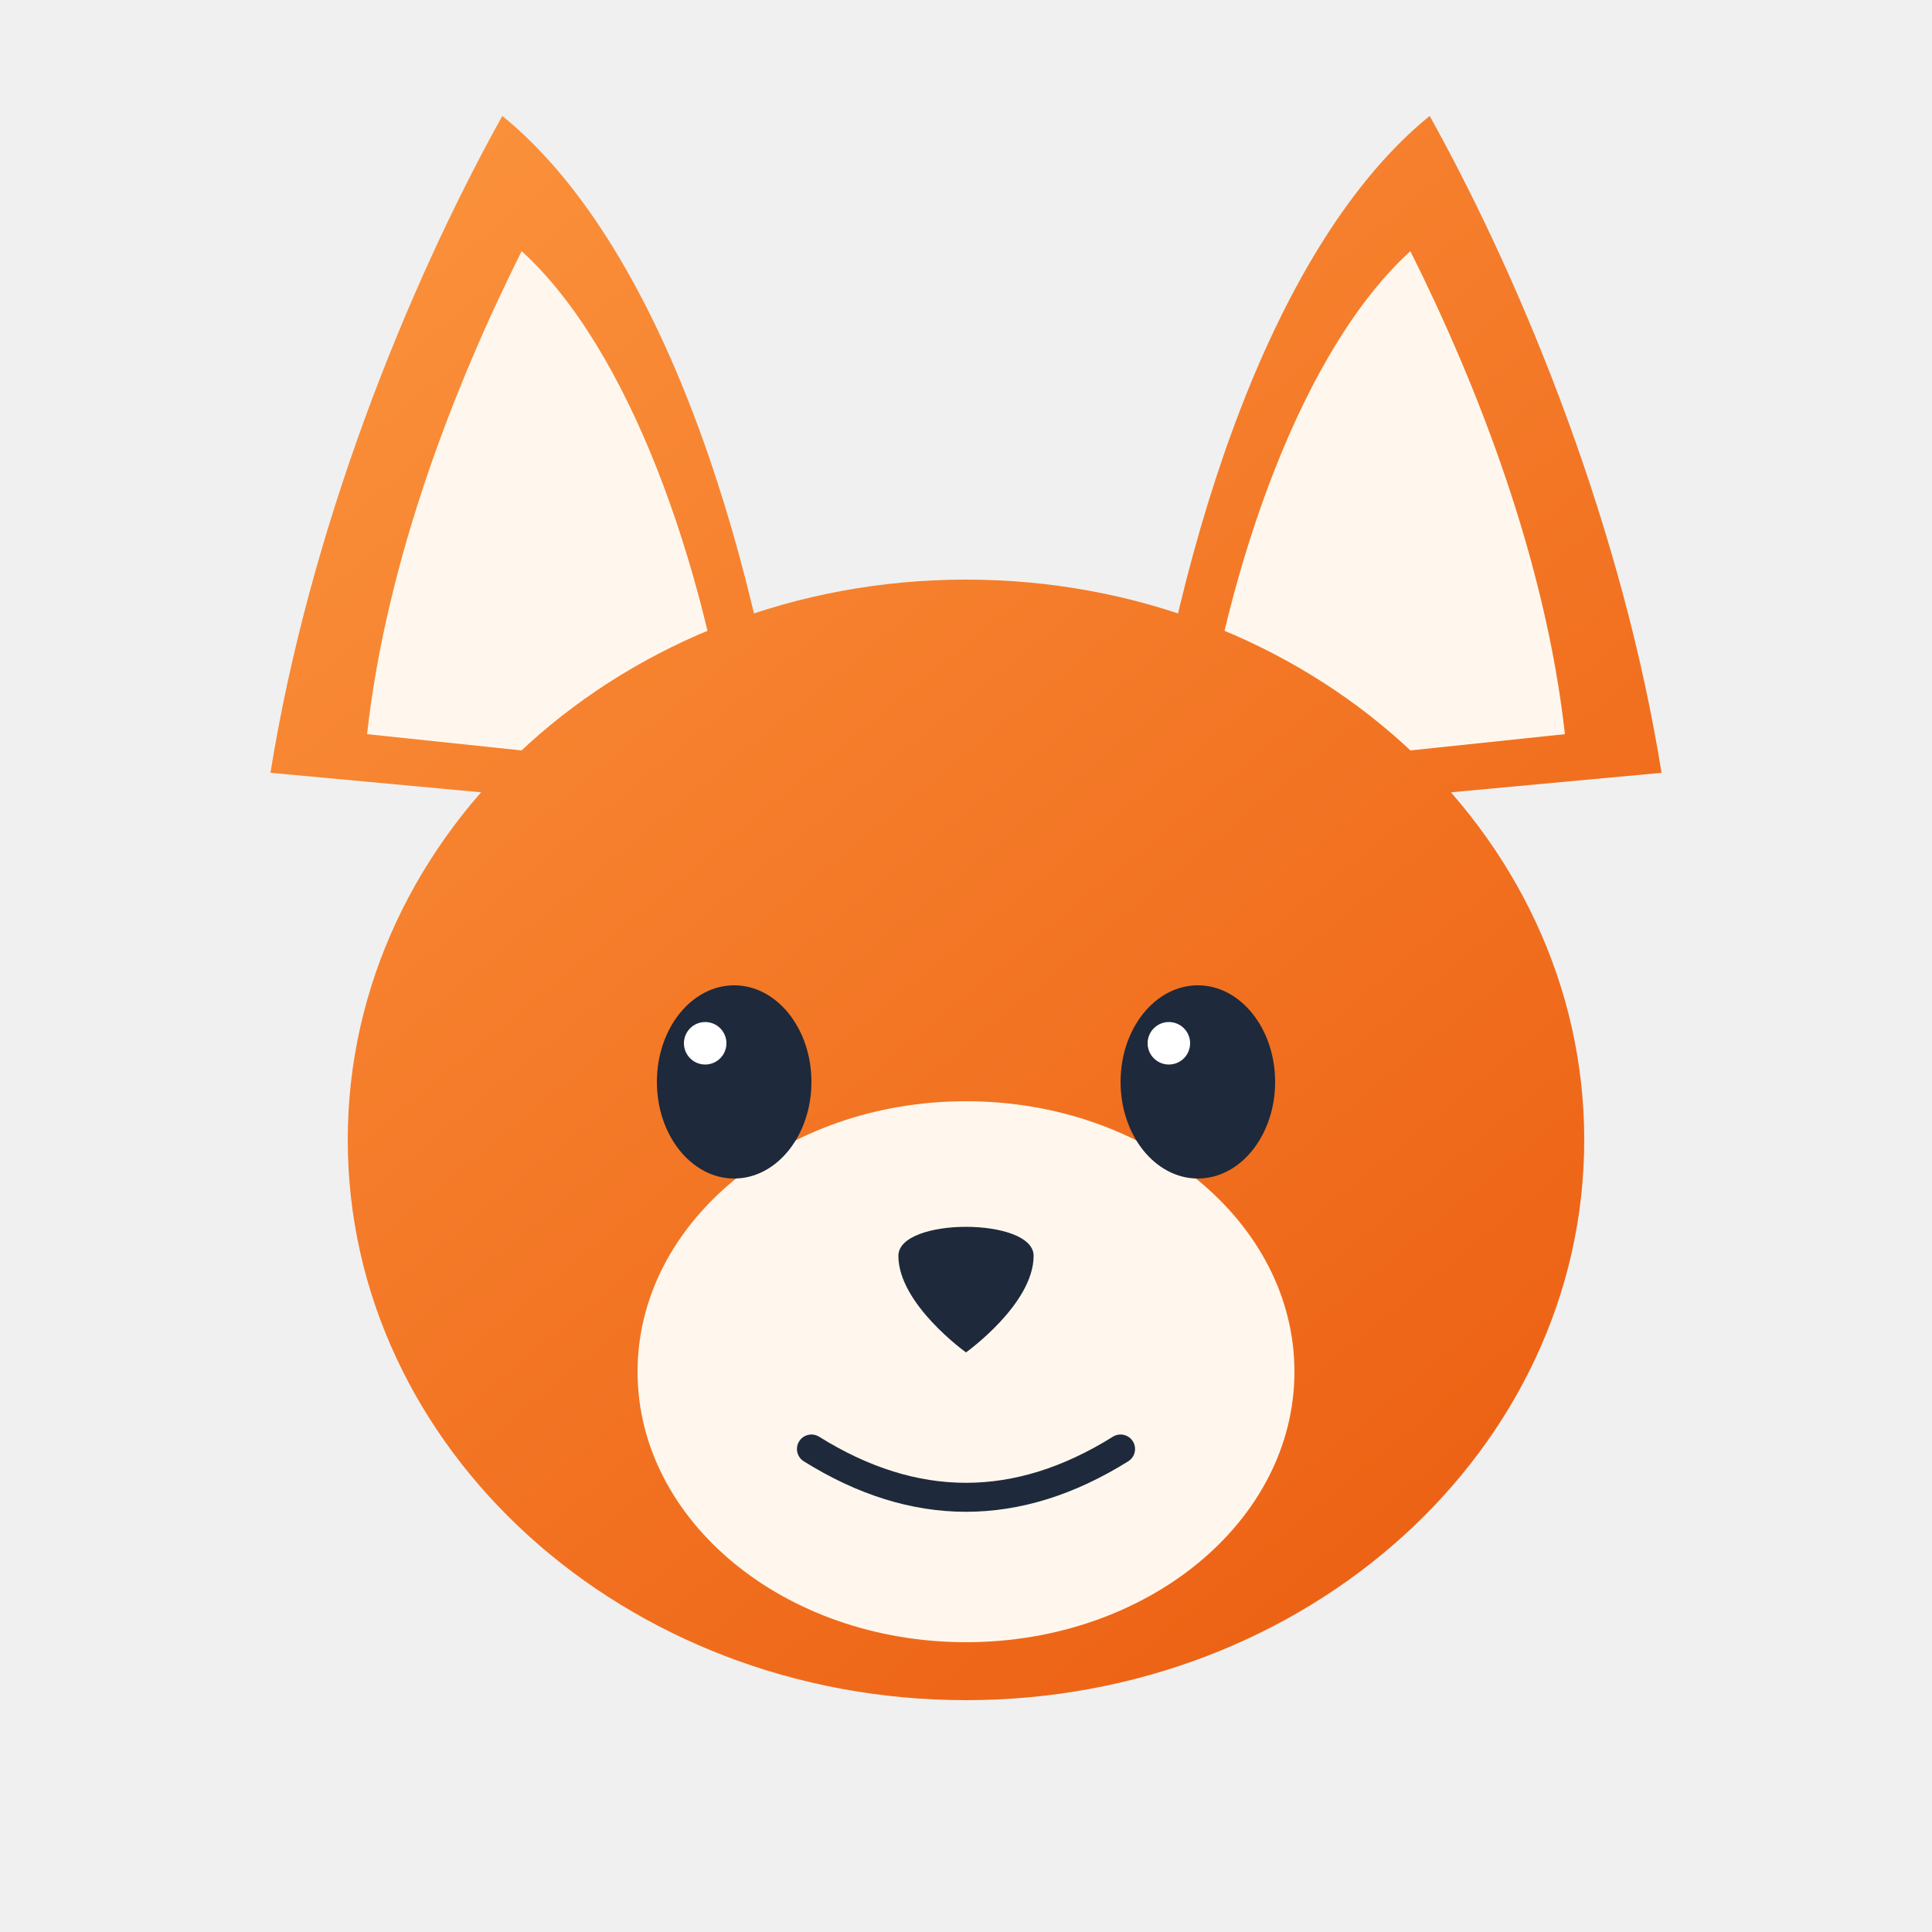
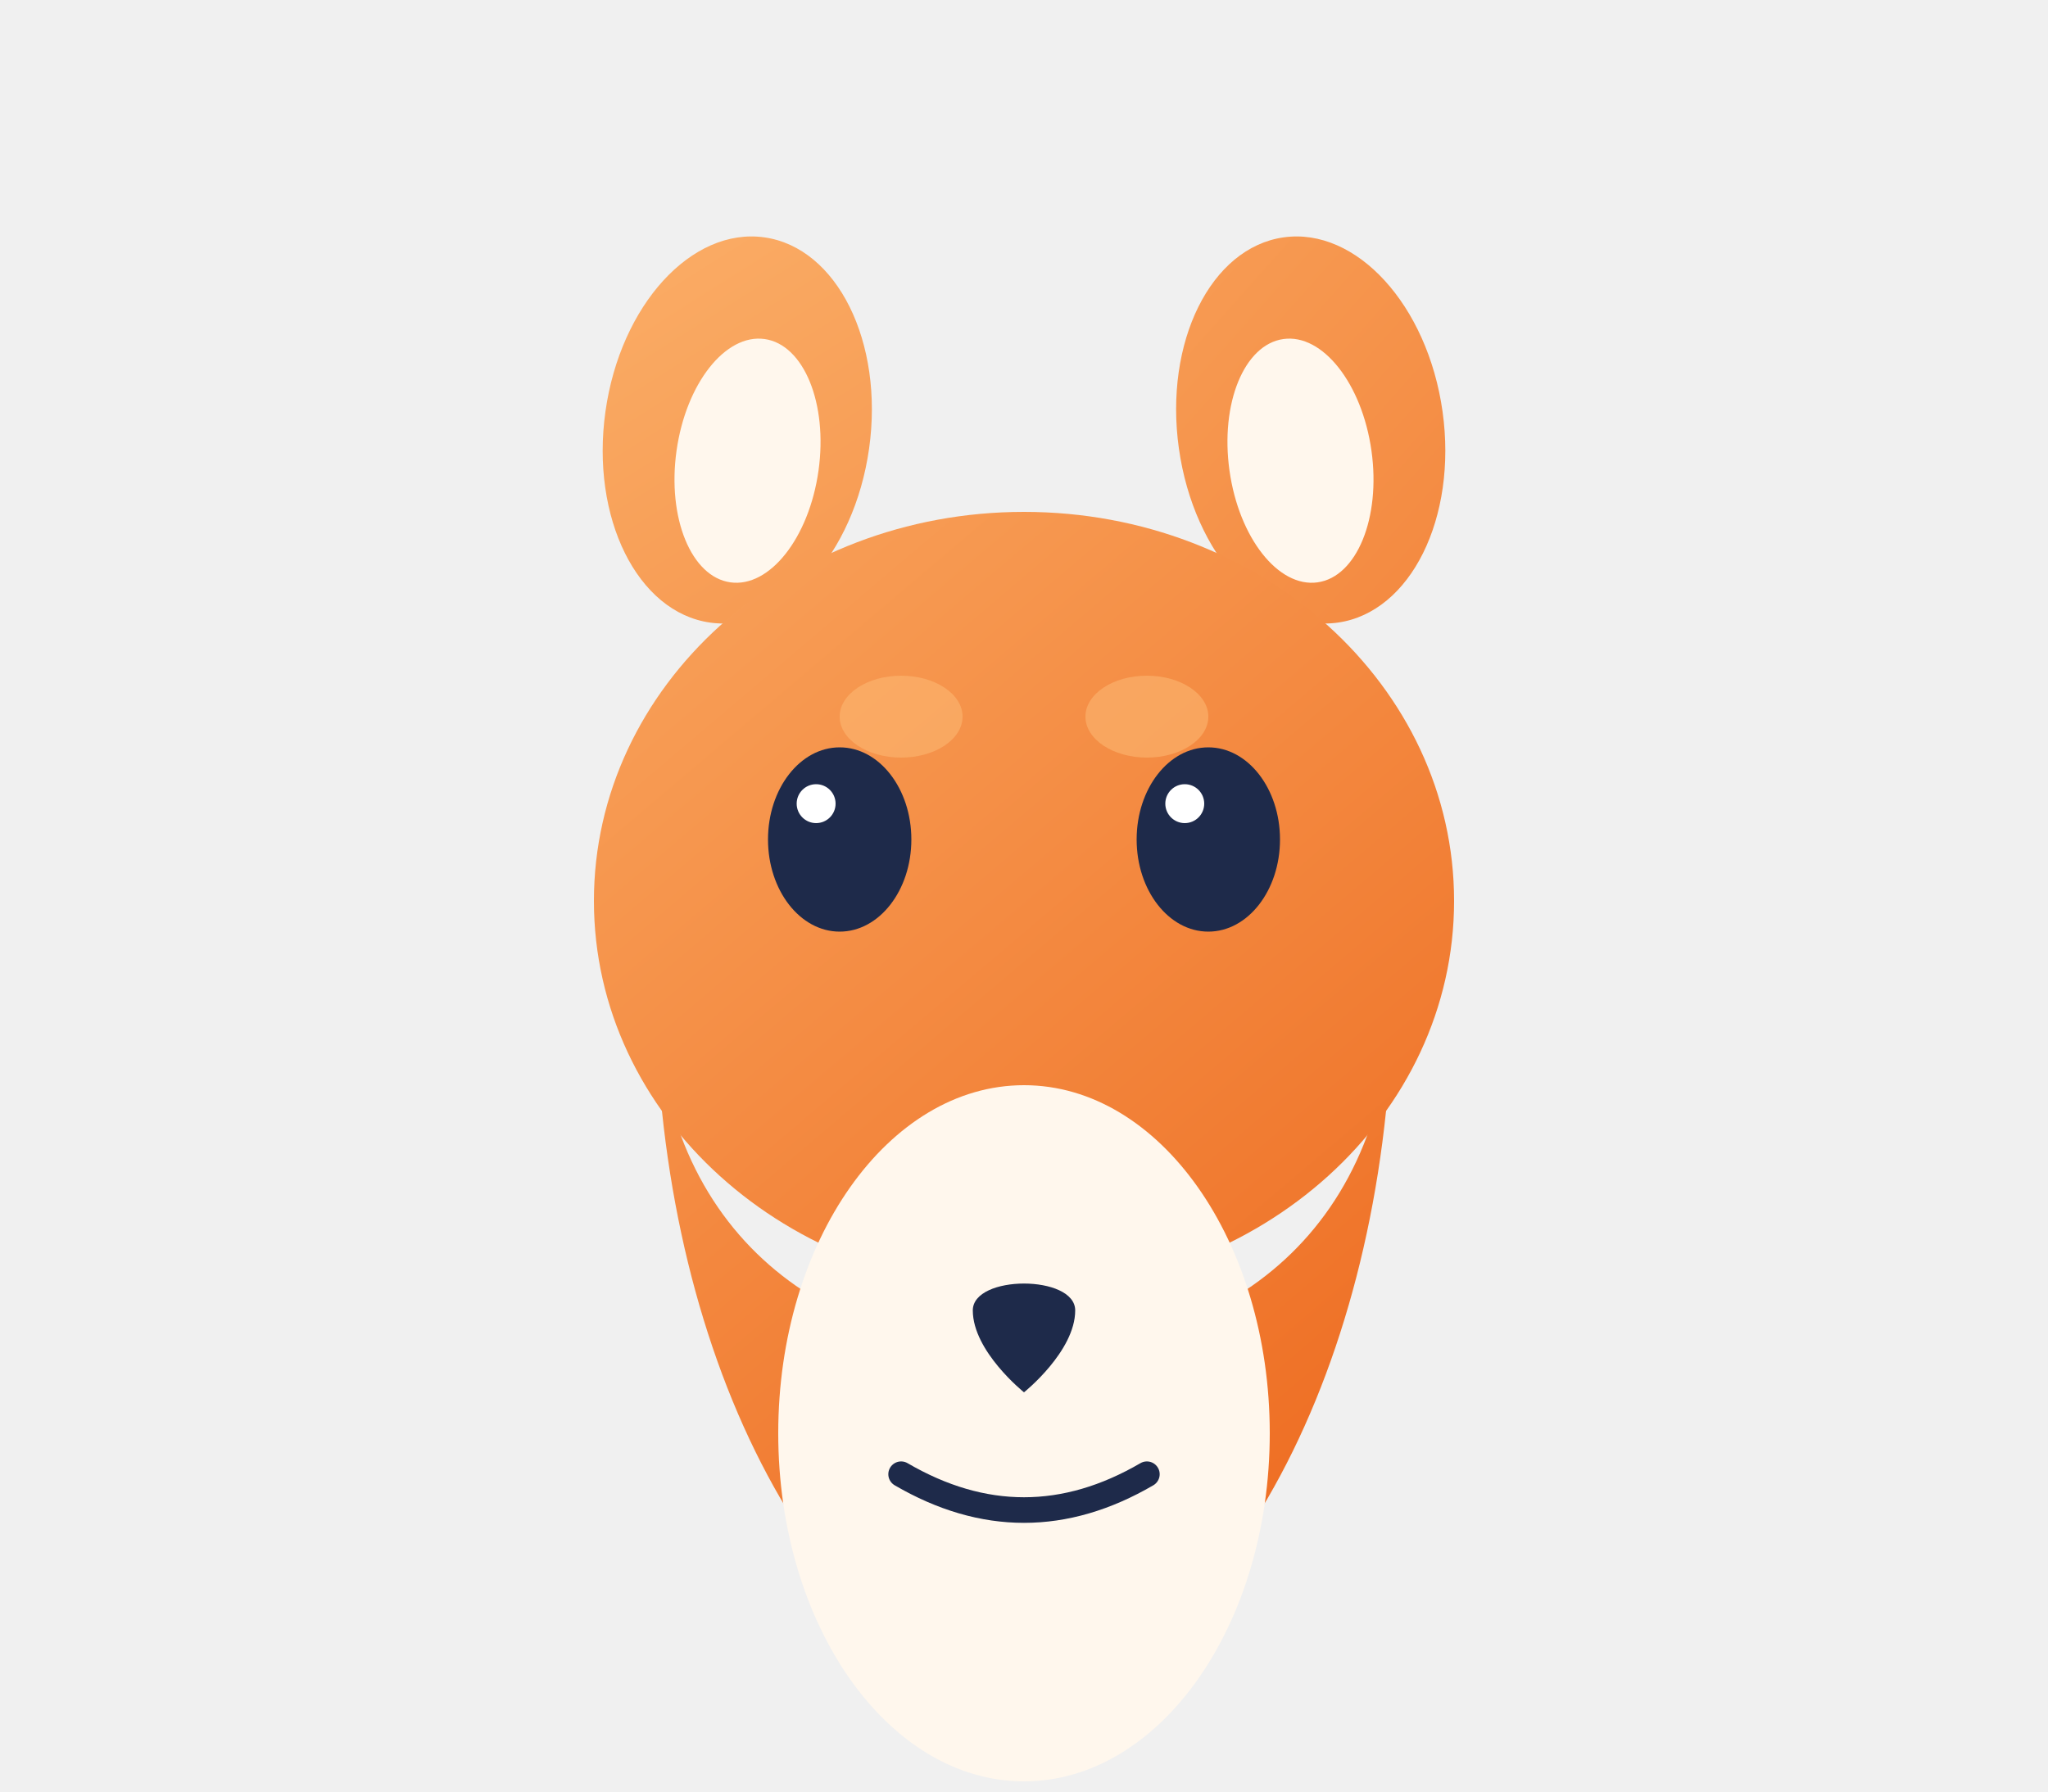
- <svg xmlns="http://www.w3.org/2000/svg" viewBox="0 0 200 200">
+ <svg xmlns="http://www.w3.org/2000/svg" viewBox="0 0 200 175">
  <defs>
-     <linearGradient id="foxGrad" x1="30" y1="20" x2="170" y2="190" gradientUnits="userSpaceOnUse">
-       <stop offset="0" stop-color="#fb923c" />
+     <linearGradient id="rooGrad" x1="30" y1="10" x2="170" y2="175" gradientUnits="userSpaceOnUse">
+       <stop offset="0" stop-color="#fdba74" />
      <stop offset="1" stop-color="#ea580c" />
    </linearGradient>
  </defs>
-   <path d="M118,85 C122,55 132,25 148,12 C158,30 168,55 172,80 Z" fill="url(#foxGrad)" />
-   <path d="M82,85 C78,55 68,25 52,12 C42,30 32,55 28,80 Z" fill="url(#foxGrad)" />
-   <path d="M124,80 C127,58 135,36 146,26 C153,40 160,58 162,76 Z" fill="#fff7ed" />
-   <path d="M76,80 C73,58 65,36 54,26 C47,40 40,58 38,76 Z" fill="#fff7ed" />
-   <ellipse cx="100" cy="118" rx="64" ry="58" fill="url(#foxGrad)" />
-   <ellipse cx="100" cy="142" rx="34" ry="28" fill="#fff7ed" />
-   <ellipse cx="76" cy="112" rx="8" ry="10" fill="#1e293b" />
-   <ellipse cx="124" cy="112" rx="8" ry="10" fill="#1e293b" />
-   <circle cx="73" cy="108" r="2.2" fill="#fff" />
-   <circle cx="121" cy="108" r="2.2" fill="#fff" />
-   <path d="M93,130 C93,126 107,126 107,130 C107,135 100,140 100,140 C100,140 93,135 93,130 Z" fill="#1e293b" />
-   <path d="M84,150 Q100,160 116,150" stroke="#1e293b" stroke-width="3" fill="none" stroke-linecap="round" />
+   <ellipse cx="128" cy="42" rx="13" ry="19" fill="url(#rooGrad)" transform="rotate(-8 128 42)" />
+   <ellipse cx="72" cy="42" rx="13" ry="19" fill="url(#rooGrad)" transform="rotate(8 72 42)" />
+   <ellipse cx="127" cy="45" rx="7" ry="12" fill="#fff7ed" transform="rotate(-8 127 45)" />
+   <ellipse cx="73" cy="45" rx="7" ry="12" fill="#fff7ed" transform="rotate(8 73 45)" />
+   <ellipse cx="100" cy="88" rx="42" ry="38" fill="url(#rooGrad)" />
+   <path d="M64,96 C64,130 78,160 100,168 C122,160 136,130 136,96 C136,120 120,132 100,132 C80,132 64,120 64,96 Z" fill="url(#rooGrad)" />
+   <ellipse cx="100" cy="140" rx="24" ry="34" fill="#fff7ed" />
+   <ellipse cx="82" cy="82" rx="7" ry="9" fill="#1e2a4a" />
+   <ellipse cx="118" cy="82" rx="7" ry="9" fill="#1e2a4a" />
+   <circle cx="79.7" cy="78.5" r="1.9" fill="#fff" />
+   <circle cx="115.7" cy="78.5" r="1.9" fill="#fff" />
+   <ellipse cx="88" cy="70" rx="6" ry="4" fill="#fdba74" opacity="0.55" />
+   <ellipse cx="112" cy="70" rx="6" ry="4" fill="#fdba74" opacity="0.55" />
+   <path d="M95,128 C95,124.5 105,124.5 105,128 C105,132 100,136 100,136 C100,136 95,132 95,128 Z" fill="#1e2a4a" />
+   <path d="M88,144 Q100,151 112,144" stroke="#1e2a4a" stroke-width="2.5" fill="none" stroke-linecap="round" />
</svg>
